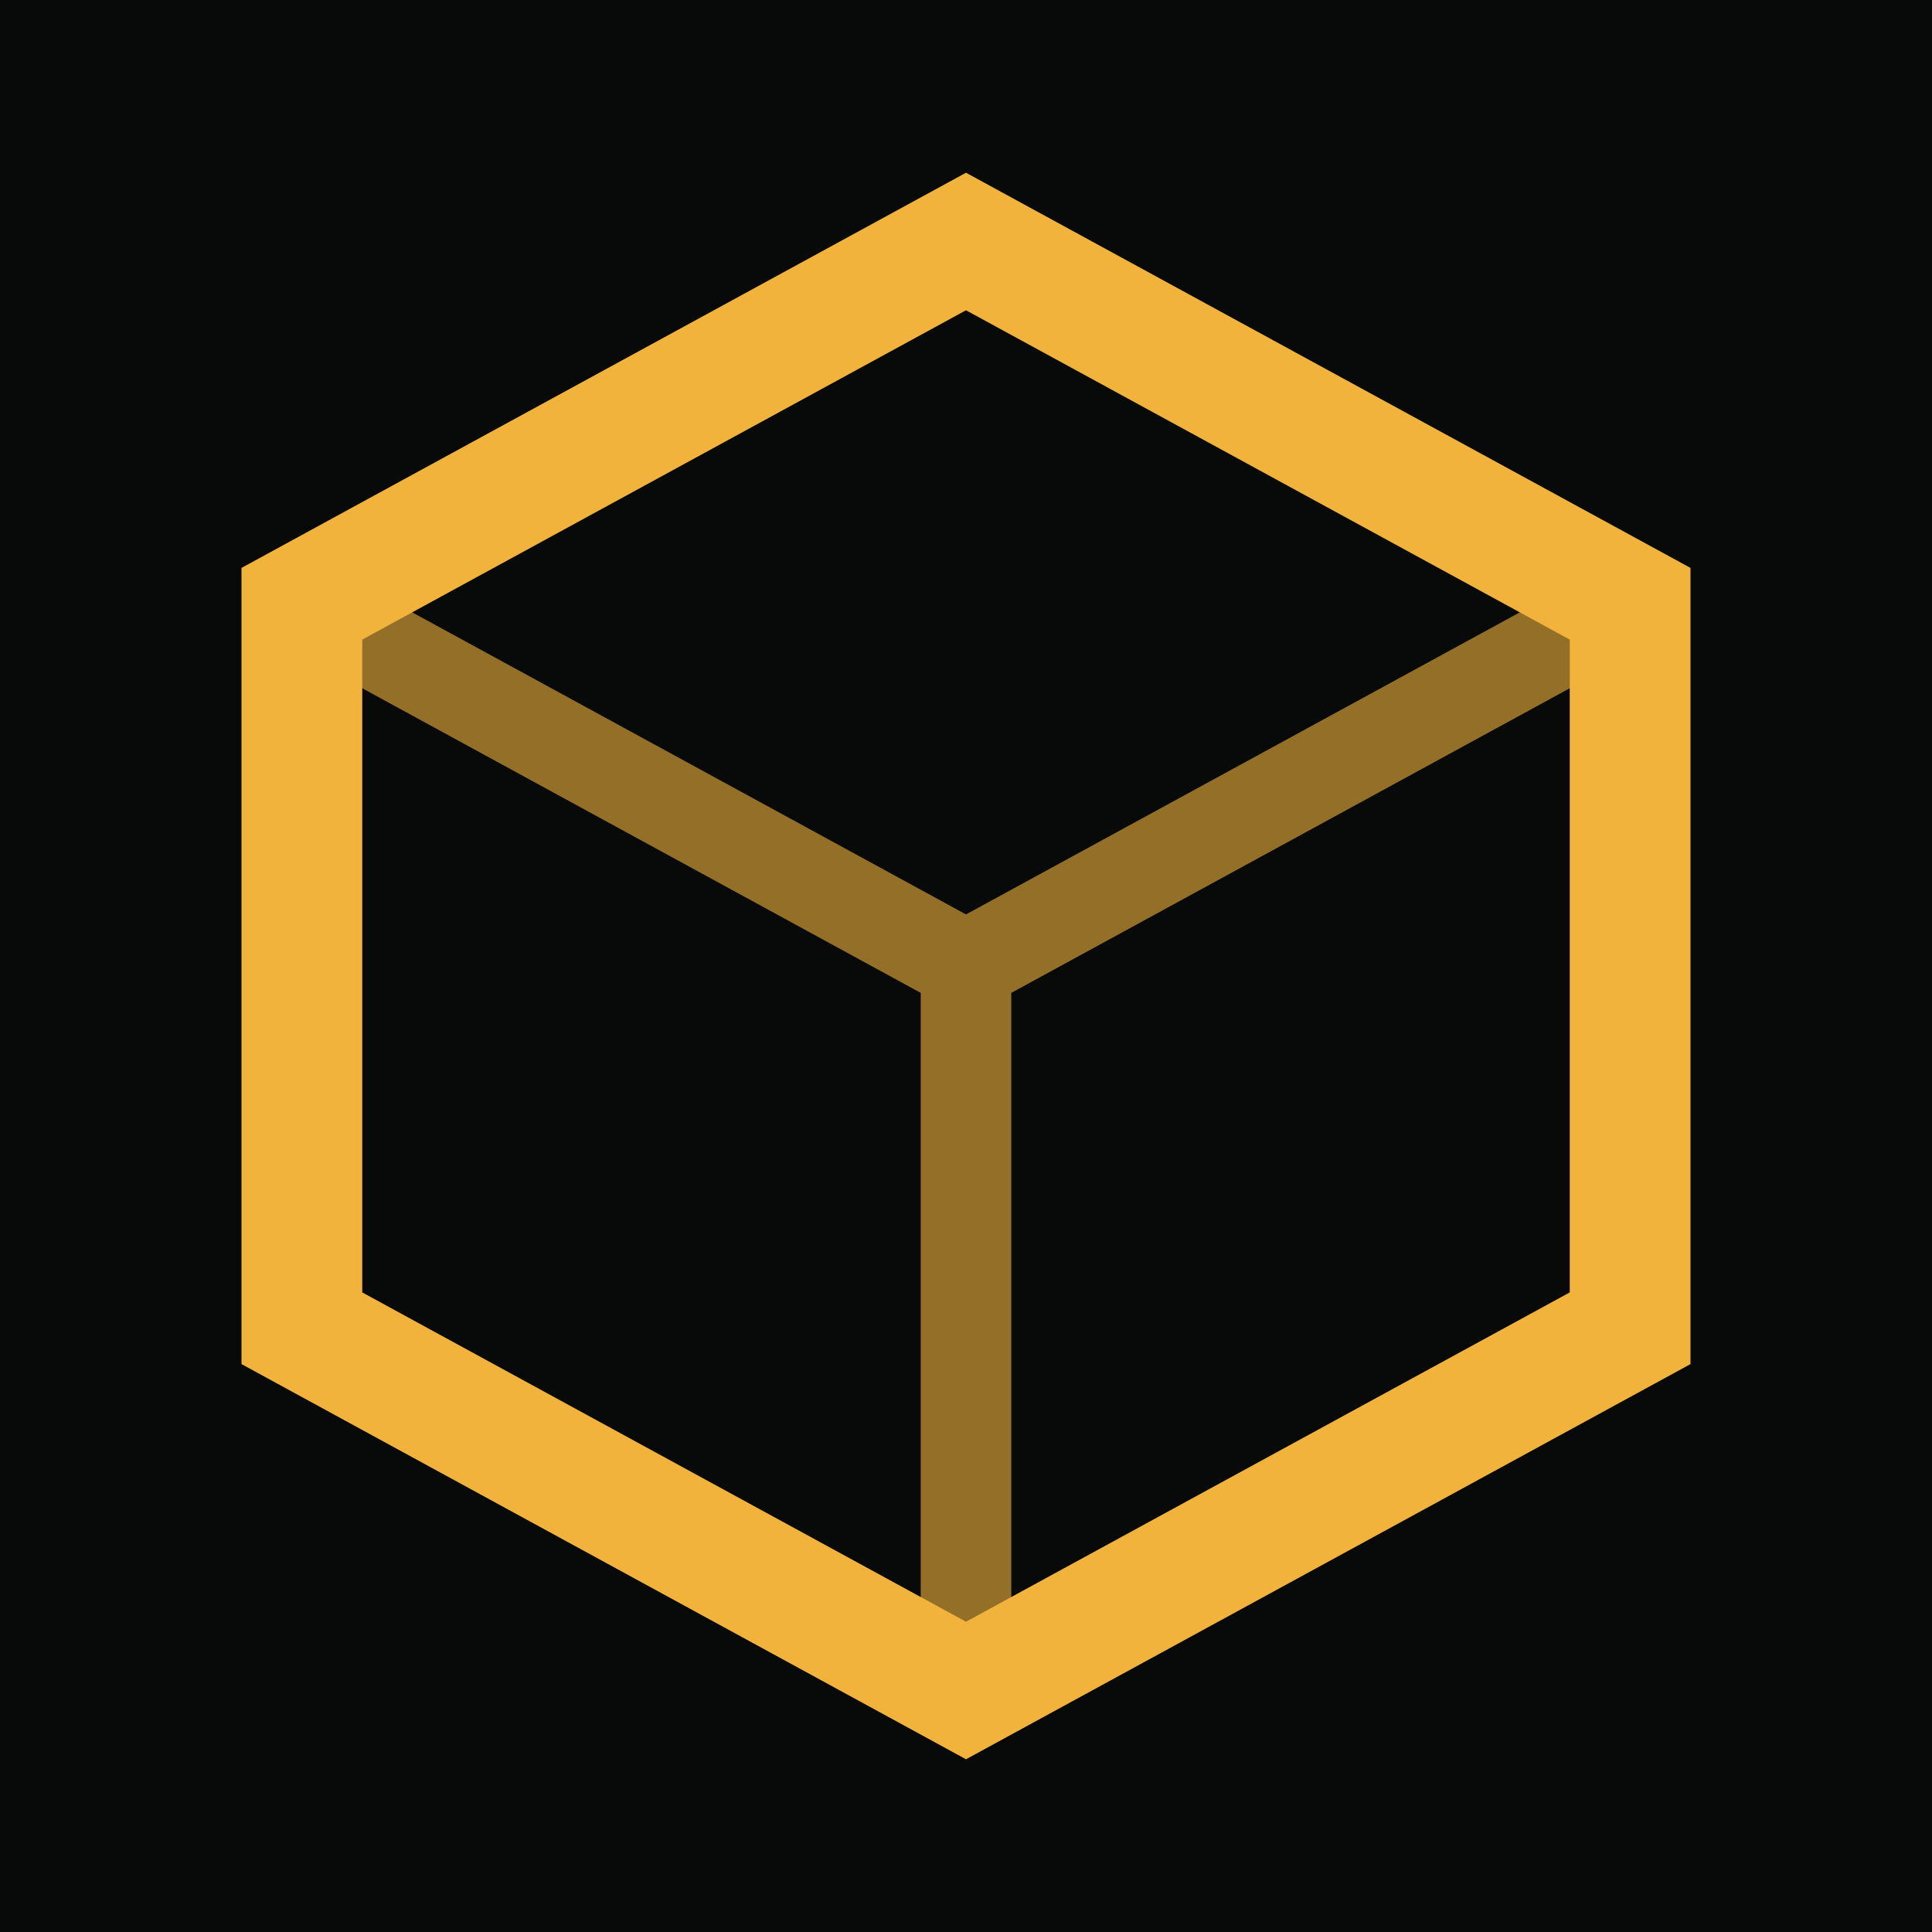
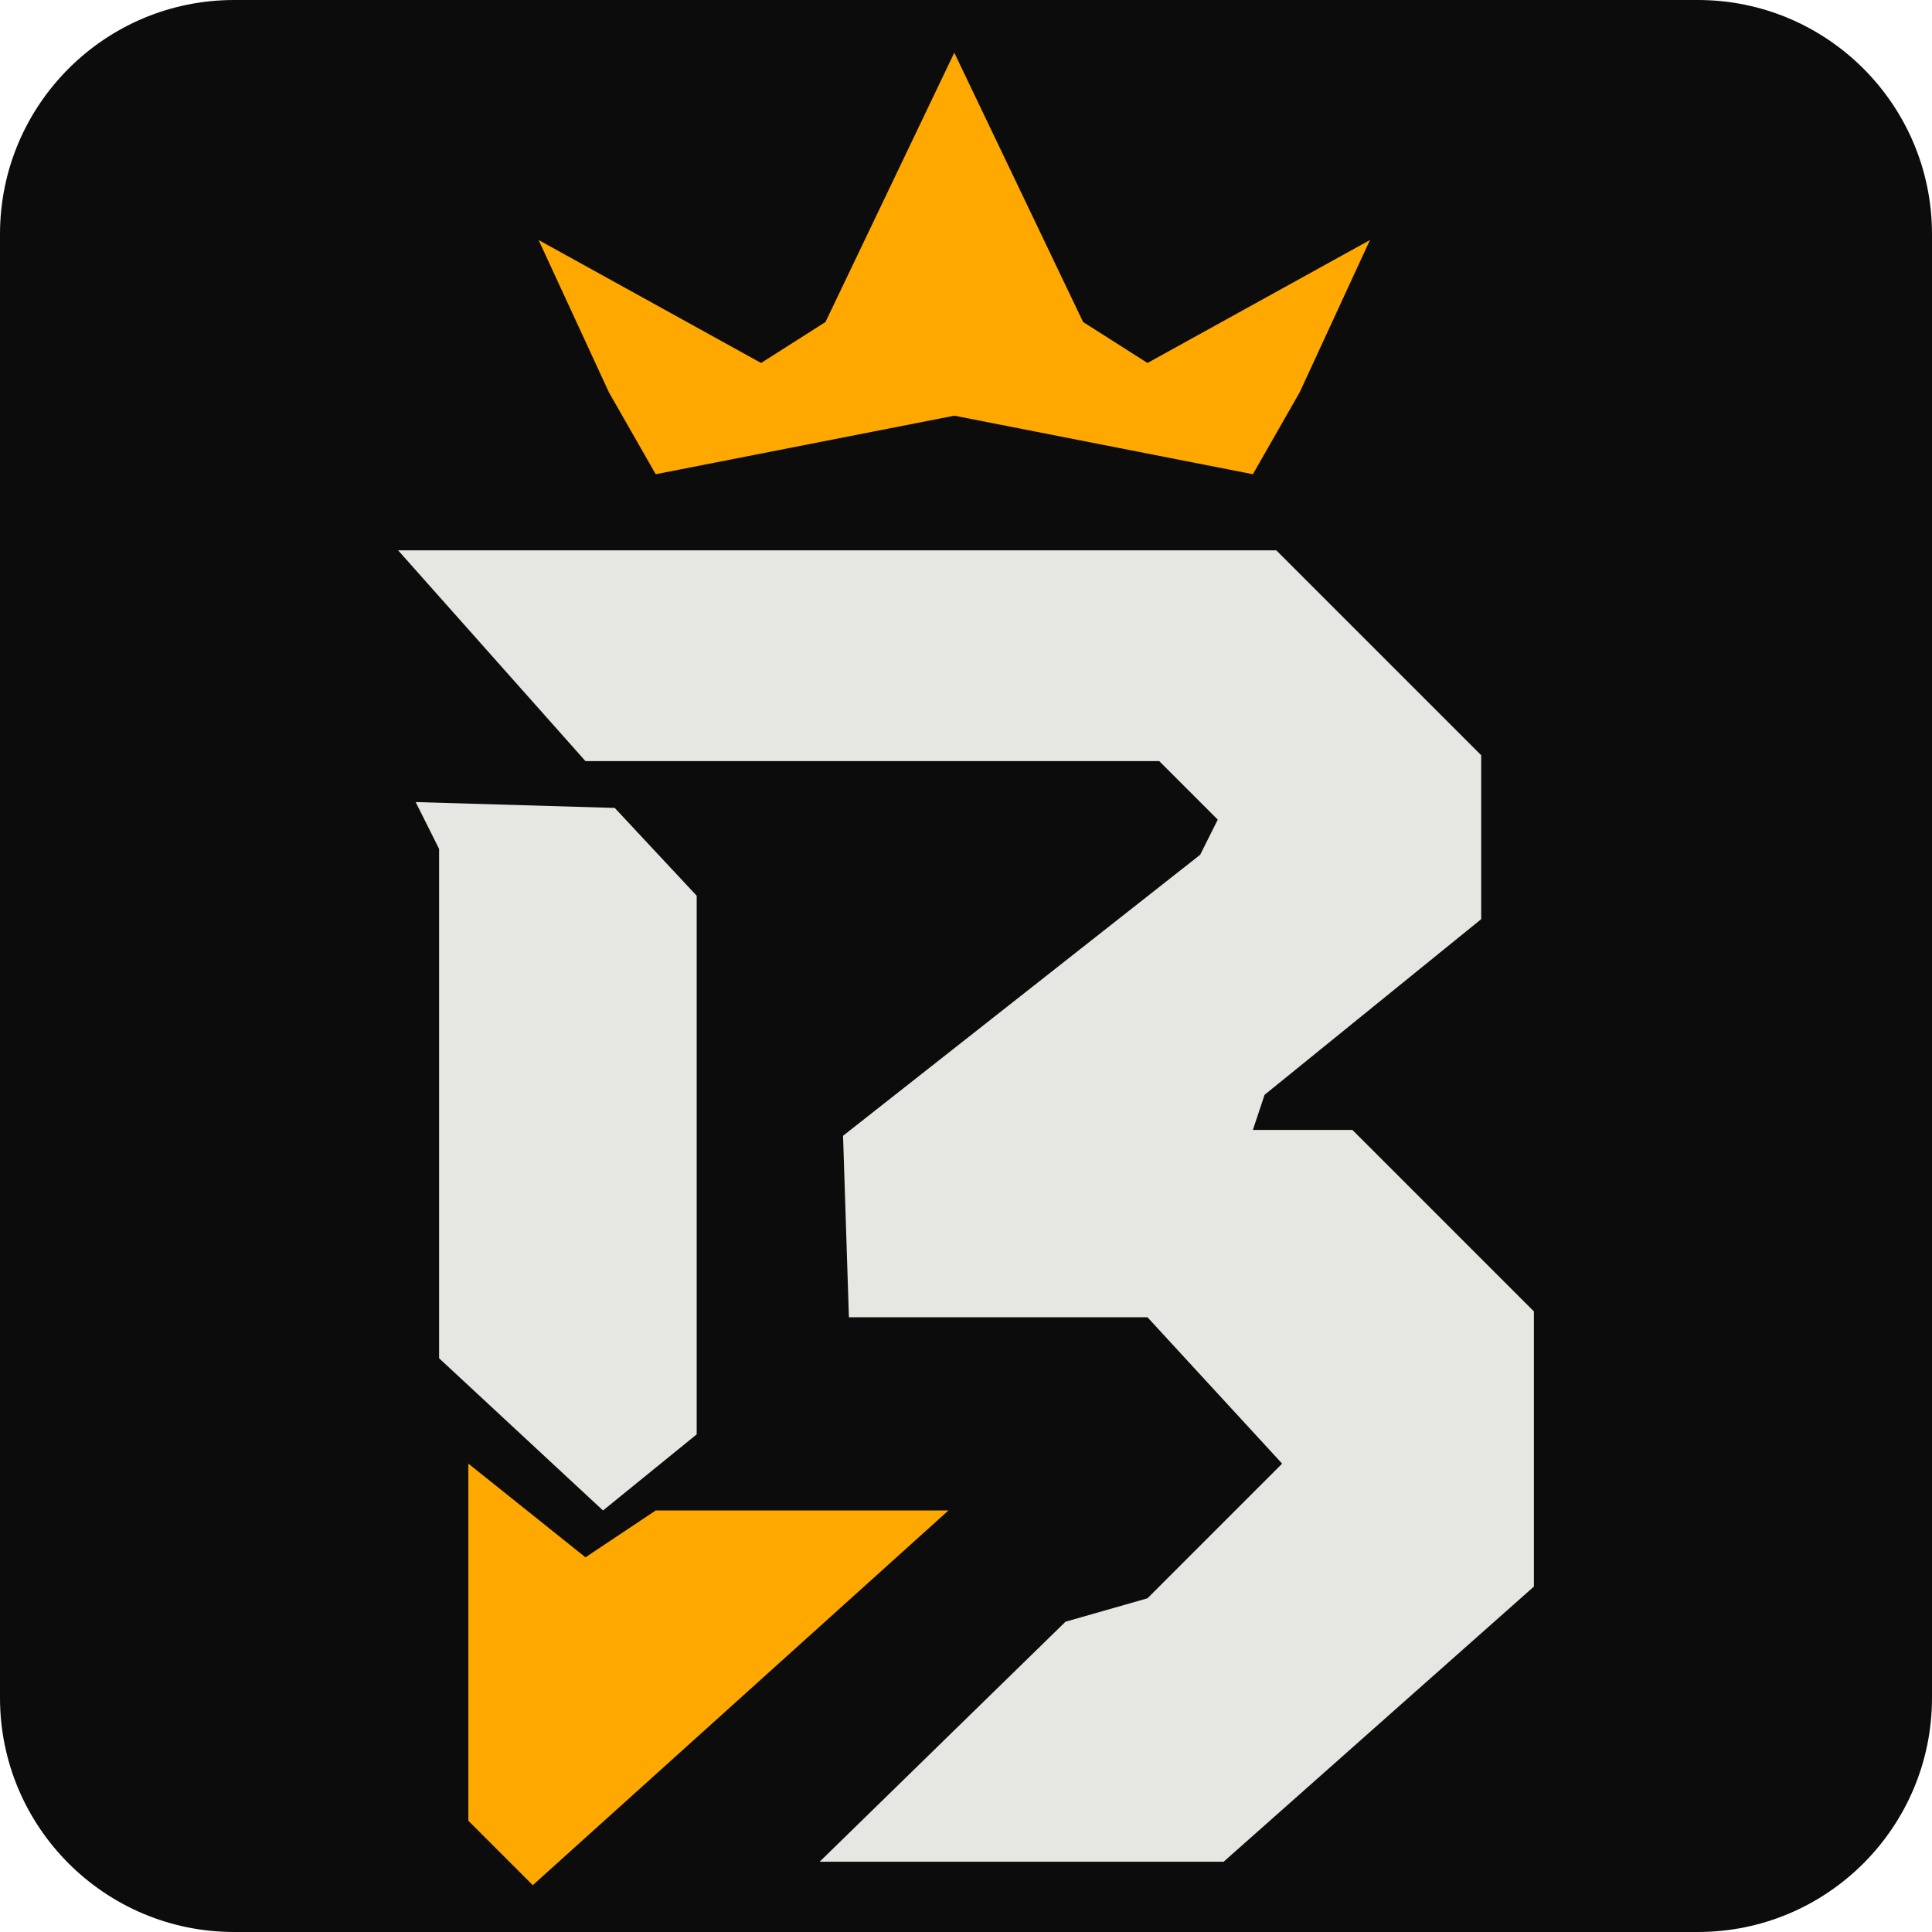
- <svg xmlns="http://www.w3.org/2000/svg" viewBox="0 0 32 32">
-   <rect width="32" height="32" fill="#070a08" />
-   <path d="M16 4 27 10v12l-11 6-11-6V10z" fill="none" stroke="#f2b33d" stroke-width="2" />
-   <path d="M5 10l11 6 11-6M16 16v12" fill="none" stroke="#f2b33d" stroke-width="1.5" opacity=".6" />
+ <svg xmlns="http://www.w3.org/2000/svg" viewBox="75 55 330 330">
+   <rect x="75" y="55" width="330" height="330" rx="40" fill="#0c0c0c" />
+   <path d="M146,192 L180,193 L194,208 L194,300 L178,313 L150,287 L150,200 Z M143,149 L293,149 L328,184 L328,212 L291,242 L289,248 L306,248 L337,279 L337,326 L284,373 L215,373 L257,332 L271,328 L294,305 L271,280 L220,280 L219,249 L280,201 L283,195 L273,185 L175,185 Z" fill="#e6e6e2" />
+   <path d="M238,64 L260,110 L271,117 L309,96 L297,122 L289,136 L238,126 L187,136 L179,122 L167,96 L205,117 L216,110 Z M155,305 L175,321 L187,313 L237,313 L166,377 L155,366 Z" fill="#ffa800" />
</svg>
